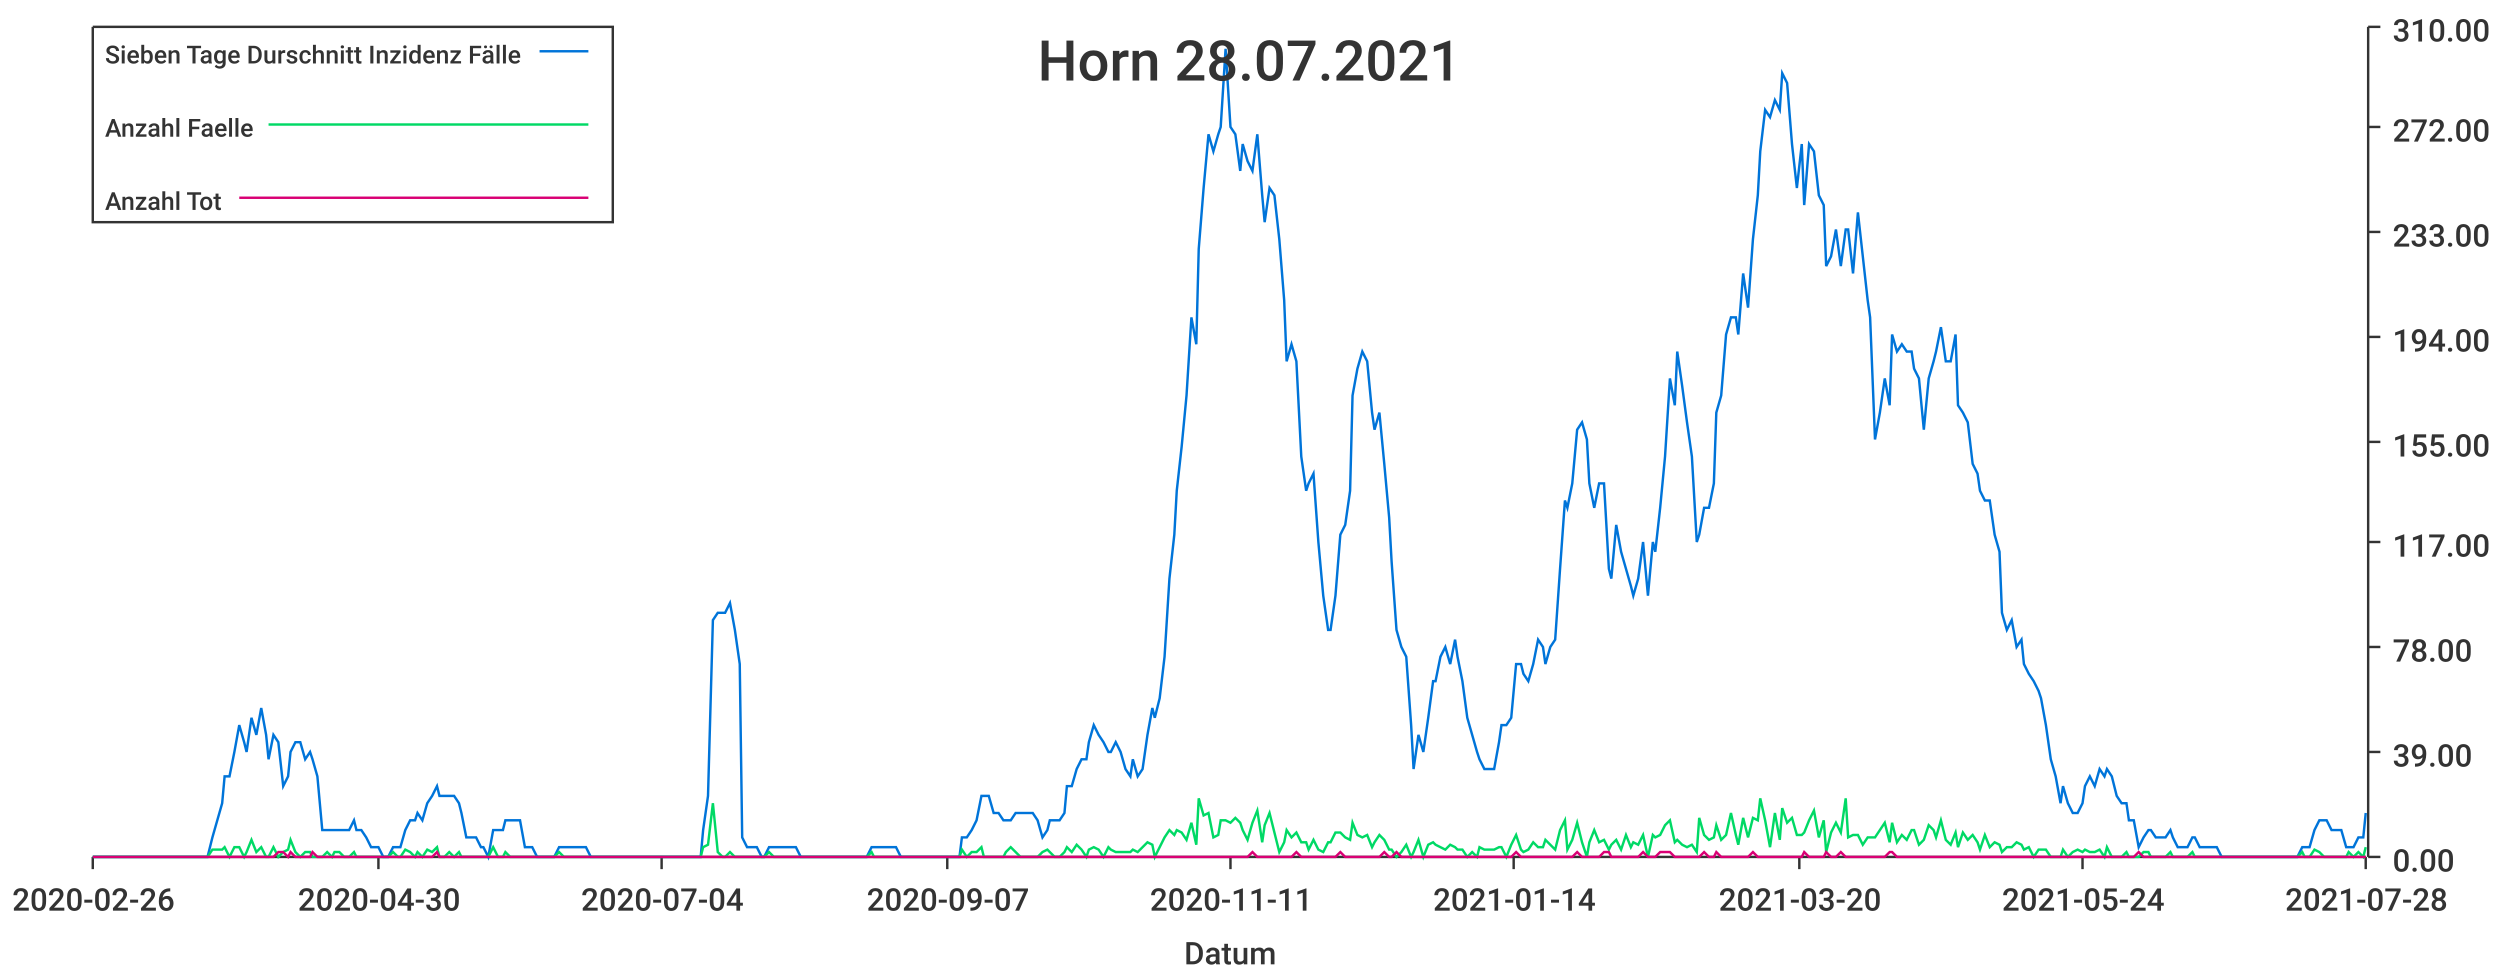
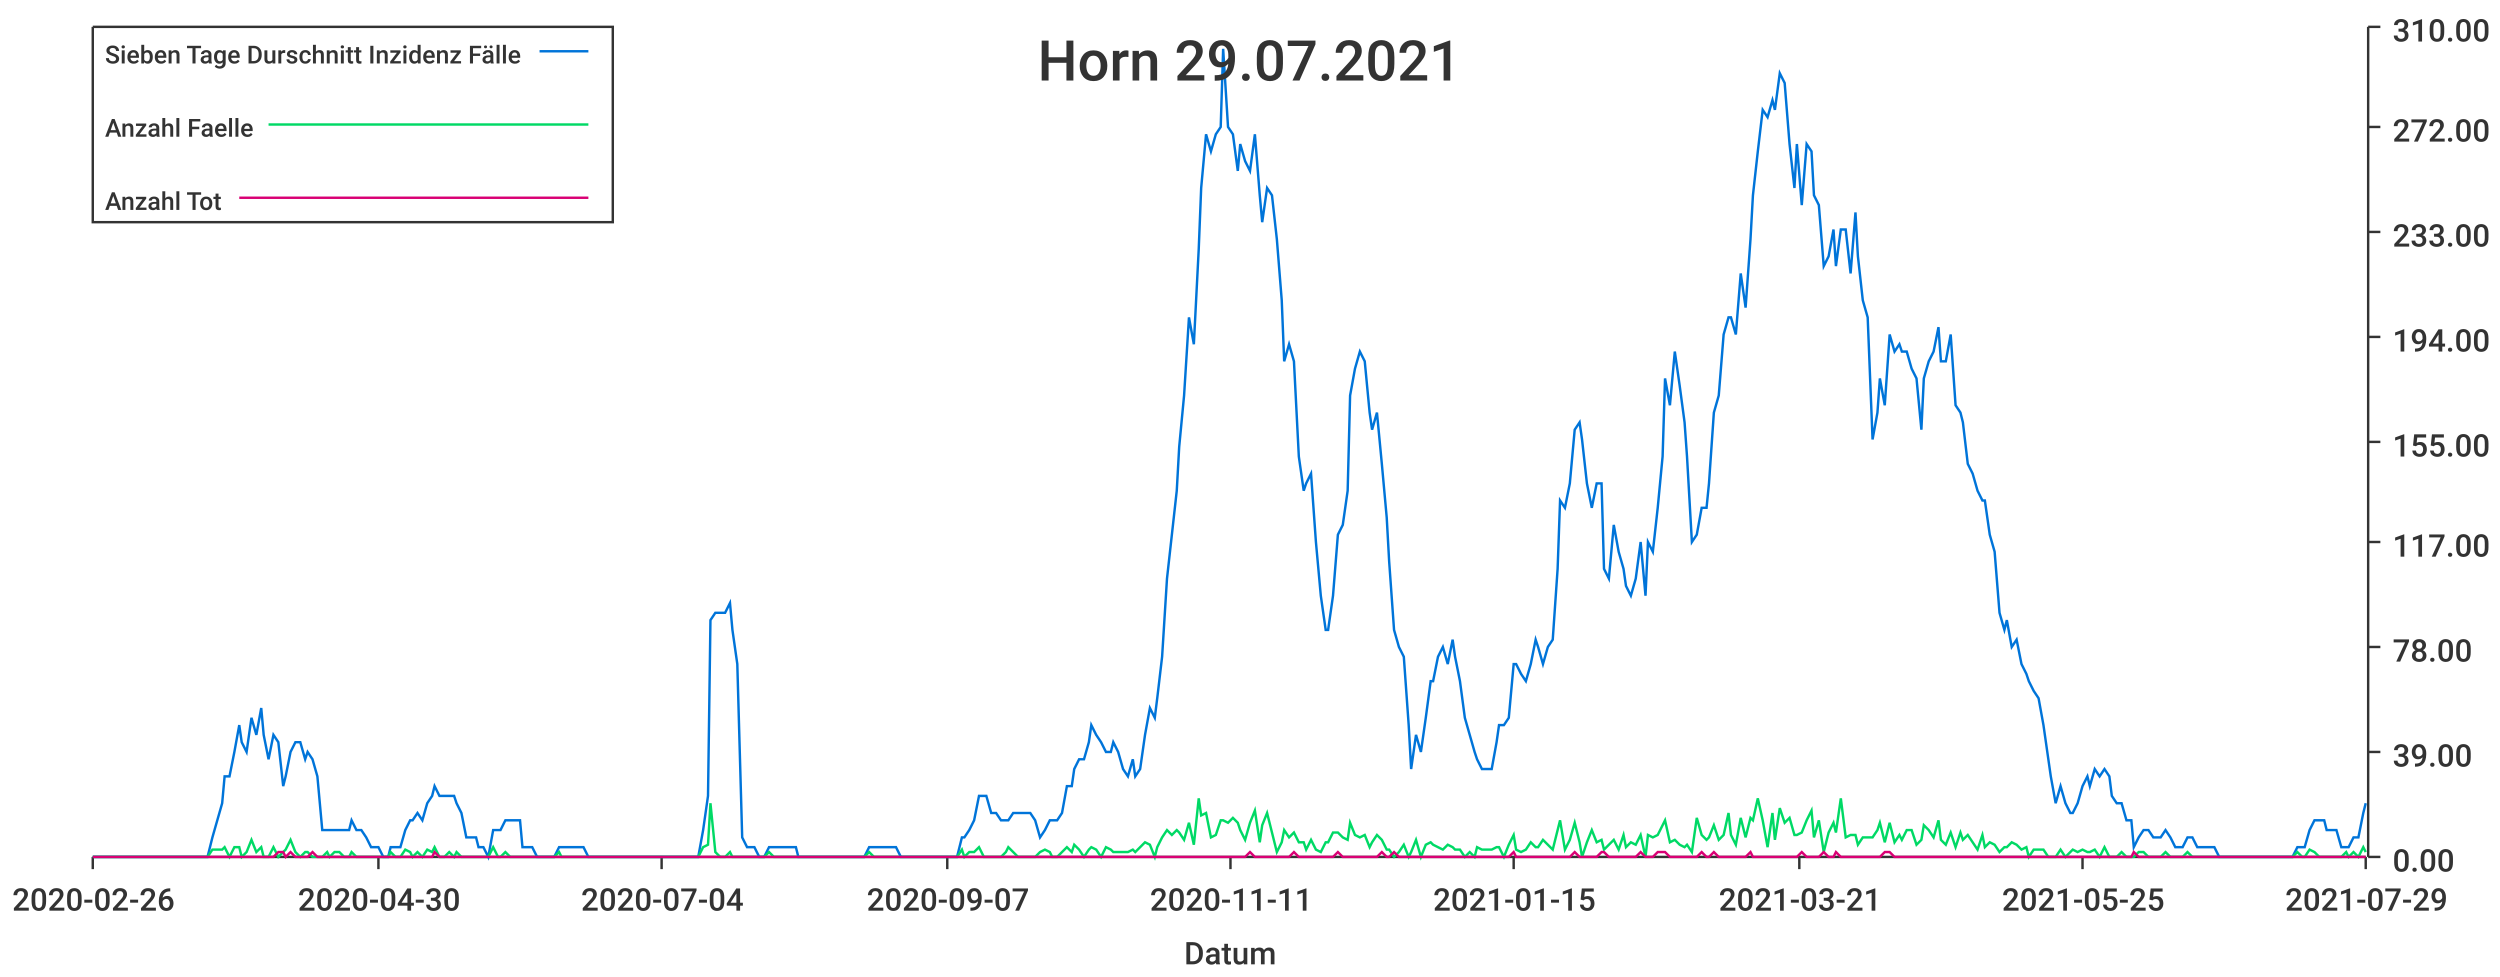
<svg xmlns="http://www.w3.org/2000/svg" width="1024" height="400">\n<path d="M 0 0 L 1024 0 L 1024 400 L 0 400 L 0 0" style="stroke-width:0;stroke:rgba(255,255,255,1.0);fill:rgba(255,255,255,1.0)" />
  <path d="M 38 11 L 969 11 L 969 351 L 38 351 L 38 11" style="stroke-width:0;stroke:rgba(255,255,255,1.0);fill:rgba(255,255,255,1.0)" />
  <path d="M 38 351 L 969 351" style="stroke-width:1;stroke:rgba(51,51,51,1.0);fill:none" />
  <path d="M 38 351 L 38 356" style="stroke-width:1;stroke:rgba(51,51,51,1.0);fill:none" />
  <text x="5" y="373" style="stroke-width:0;stroke:none;fill:rgba(51,51,51,1.0);font-size:12.8px;font-family:'Roboto Medium',sans-serif">2020-02-26</text>
  <path d="M 155 351 L 155 356" style="stroke-width:1;stroke:rgba(51,51,51,1.0);fill:none" />
  <text x="122" y="373" style="stroke-width:0;stroke:none;fill:rgba(51,51,51,1.0);font-size:12.8px;font-family:'Roboto Medium',sans-serif">2020-04-30</text>
  <path d="M 271 351 L 271 356" style="stroke-width:1;stroke:rgba(51,51,51,1.0);fill:none" />
  <text x="238" y="373" style="stroke-width:0;stroke:none;fill:rgba(51,51,51,1.0);font-size:12.8px;font-family:'Roboto Medium',sans-serif">2020-07-04</text>
  <path d="M 388 351 L 388 356" style="stroke-width:1;stroke:rgba(51,51,51,1.0);fill:none" />
  <text x="355" y="373" style="stroke-width:0;stroke:none;fill:rgba(51,51,51,1.0);font-size:12.8px;font-family:'Roboto Medium',sans-serif">2020-09-07</text>
  <path d="M 504 351 L 504 356" style="stroke-width:1;stroke:rgba(51,51,51,1.0);fill:none" />
  <text x="471" y="373" style="stroke-width:0;stroke:none;fill:rgba(51,51,51,1.0);font-size:12.8px;font-family:'Roboto Medium',sans-serif">2020-11-11</text>
  <path d="M 620 351 L 620 356" style="stroke-width:1;stroke:rgba(51,51,51,1.0);fill:none" />
-   <text x="587" y="373" style="stroke-width:0;stroke:none;fill:rgba(51,51,51,1.0);font-size:12.8px;font-family:'Roboto Medium',sans-serif">2021-01-14</text>
+   <text x="587" y="373" style="stroke-width:0;stroke:none;fill:rgba(51,51,51,1.0);font-size:12.8px;font-family:'Roboto Medium',sans-serif">2021-01-15</text>
  <path d="M 737 351 L 737 356" style="stroke-width:1;stroke:rgba(51,51,51,1.0);fill:none" />
-   <text x="704" y="373" style="stroke-width:0;stroke:none;fill:rgba(51,51,51,1.0);font-size:12.8px;font-family:'Roboto Medium',sans-serif">2021-03-20</text>
+   <text x="704" y="373" style="stroke-width:0;stroke:none;fill:rgba(51,51,51,1.0);font-size:12.8px;font-family:'Roboto Medium',sans-serif">2021-03-21</text>
  <path d="M 853 351 L 853 356" style="stroke-width:1;stroke:rgba(51,51,51,1.0);fill:none" />
-   <text x="820" y="373" style="stroke-width:0;stroke:none;fill:rgba(51,51,51,1.0);font-size:12.8px;font-family:'Roboto Medium',sans-serif">2021-05-24</text>
+   <text x="820" y="373" style="stroke-width:0;stroke:none;fill:rgba(51,51,51,1.0);font-size:12.8px;font-family:'Roboto Medium',sans-serif">2021-05-25</text>
  <path d="M 969 351 L 969 356" style="stroke-width:1;stroke:rgba(51,51,51,1.0);fill:none" />
-   <text x="936" y="373" style="stroke-width:0;stroke:none;fill:rgba(51,51,51,1.0);font-size:12.8px;font-family:'Roboto Medium',sans-serif">2021-07-28</text>
+   <text x="936" y="373" style="stroke-width:0;stroke:none;fill:rgba(51,51,51,1.0);font-size:12.8px;font-family:'Roboto Medium',sans-serif">2021-07-29</text>
  <text x="485" y="395" style="stroke-width:0;stroke:none;fill:rgba(51,51,51,1.0);font-size:12.8px;font-family:'Roboto Medium',sans-serif">Datum</text>
  <path d="M 970 351 L 970 11" style="stroke-width:1;stroke:rgba(51,51,51,1.0);fill:none" />
  <path d="M 970 351 L 975 351" style="stroke-width:1;stroke:rgba(51,51,51,1.0);fill:none" />
  <text x="980" y="357" style="stroke-width:0;stroke:none;fill:rgba(51,51,51,1.0);font-size:12.8px;font-family:'Roboto Medium',sans-serif">0.00</text>
  <path d="M 970 308 L 975 308" style="stroke-width:1;stroke:rgba(51,51,51,1.0);fill:none" />
  <text x="980" y="314" style="stroke-width:0;stroke:none;fill:rgba(51,51,51,1.0);font-size:12.8px;font-family:'Roboto Medium',sans-serif">39.00</text>
  <path d="M 970 265 L 975 265" style="stroke-width:1;stroke:rgba(51,51,51,1.0);fill:none" />
  <text x="980" y="271" style="stroke-width:0;stroke:none;fill:rgba(51,51,51,1.0);font-size:12.8px;font-family:'Roboto Medium',sans-serif">78.00</text>
  <path d="M 970 222 L 975 222" style="stroke-width:1;stroke:rgba(51,51,51,1.0);fill:none" />
  <text x="980" y="228" style="stroke-width:0;stroke:none;fill:rgba(51,51,51,1.0);font-size:12.8px;font-family:'Roboto Medium',sans-serif">117.00</text>
  <path d="M 970 181 L 975 181" style="stroke-width:1;stroke:rgba(51,51,51,1.0);fill:none" />
  <text x="980" y="187" style="stroke-width:0;stroke:none;fill:rgba(51,51,51,1.0);font-size:12.8px;font-family:'Roboto Medium',sans-serif">155.00</text>
  <path d="M 970 138 L 975 138" style="stroke-width:1;stroke:rgba(51,51,51,1.0);fill:none" />
  <text x="980" y="144" style="stroke-width:0;stroke:none;fill:rgba(51,51,51,1.0);font-size:12.8px;font-family:'Roboto Medium',sans-serif">194.00</text>
  <path d="M 970 95 L 975 95" style="stroke-width:1;stroke:rgba(51,51,51,1.0);fill:none" />
  <text x="980" y="101" style="stroke-width:0;stroke:none;fill:rgba(51,51,51,1.0);font-size:12.8px;font-family:'Roboto Medium',sans-serif">233.00</text>
  <path d="M 970 52 L 975 52" style="stroke-width:1;stroke:rgba(51,51,51,1.0);fill:none" />
  <text x="980" y="58" style="stroke-width:0;stroke:none;fill:rgba(51,51,51,1.0);font-size:12.8px;font-family:'Roboto Medium',sans-serif">272.00</text>
  <path d="M 970 11 L 975 11" style="stroke-width:1;stroke:rgba(51,51,51,1.0);fill:none" />
  <text x="980" y="17" style="stroke-width:0;stroke:none;fill:rgba(51,51,51,1.0);font-size:12.8px;font-family:'Roboto Medium',sans-serif">310.00</text>
-   <path d="M 38 351 L 40 351 L 42 351 L 44 351 L 46 351 L 47 351 L 49 351 L 51 351 L 53 351 L 55 351 L 56 351 L 58 351 L 60 351 L 62 351 L 64 351 L 65 351 L 67 351 L 69 351 L 71 351 L 73 351 L 74 351 L 76 351 L 78 351 L 80 351 L 82 351 L 83 351 L 85 351 L 87 343 L 89 336 L 91 329 L 92 318 L 94 318 L 96 308 L 98 297 L 100 304 L 101 308 L 103 294 L 105 301 L 107 290 L 109 301 L 110 311 L 112 301 L 114 304 L 116 322 L 118 318 L 119 308 L 121 304 L 123 304 L 125 311 L 127 308 L 128 311 L 130 318 L 132 340 L 134 340 L 136 340 L 137 340 L 139 340 L 141 340 L 143 340 L 145 336 L 146 340 L 148 340 L 150 343 L 152 347 L 154 347 L 155 347 L 157 351 L 159 351 L 161 347 L 163 347 L 164 347 L 166 340 L 168 336 L 170 336 L 171 333 L 173 336 L 175 329 L 177 326 L 179 322 L 180 326 L 182 326 L 184 326 L 186 326 L 188 329 L 189 333 L 191 343 L 193 343 L 195 343 L 197 347 L 198 347 L 200 351 L 202 340 L 204 340 L 206 340 L 207 336 L 209 336 L 211 336 L 213 336 L 215 347 L 216 347 L 218 347 L 220 351 L 222 351 L 224 351 L 225 351 L 227 351 L 229 347 L 231 347 L 233 347 L 234 347 L 236 347 L 238 347 L 240 347 L 242 351 L 243 351 L 245 351 L 247 351 L 249 351 L 251 351 L 252 351 L 254 351 L 256 351 L 258 351 L 260 351 L 261 351 L 263 351 L 265 351 L 267 351 L 269 351 L 270 351 L 272 351 L 274 351 L 276 351 L 278 351 L 279 351 L 281 351 L 283 351 L 285 351 L 287 351 L 288 340 L 290 326 L 292 254 L 294 251 L 296 251 L 297 251 L 299 247 L 301 258 L 303 272 L 304 343 L 306 347 L 308 347 L 310 347 L 312 351 L 313 351 L 315 347 L 317 347 L 319 347 L 321 347 L 322 347 L 324 347 L 326 347 L 328 351 L 330 351 L 331 351 L 333 351 L 335 351 L 337 351 L 339 351 L 340 351 L 342 351 L 344 351 L 346 351 L 348 351 L 349 351 L 351 351 L 353 351 L 355 351 L 357 347 L 358 347 L 360 347 L 362 347 L 364 347 L 366 347 L 367 347 L 369 351 L 371 351 L 373 351 L 375 351 L 376 351 L 378 351 L 380 351 L 382 351 L 384 351 L 385 351 L 387 351 L 389 351 L 391 351 L 393 351 L 394 343 L 396 343 L 398 340 L 400 336 L 402 326 L 403 326 L 405 326 L 407 333 L 409 333 L 411 336 L 412 336 L 414 336 L 416 333 L 418 333 L 420 333 L 421 333 L 423 333 L 425 336 L 427 343 L 429 340 L 430 336 L 432 336 L 434 336 L 436 333 L 437 322 L 439 322 L 441 315 L 443 311 L 445 311 L 446 304 L 448 297 L 450 301 L 452 304 L 454 308 L 455 308 L 457 304 L 459 308 L 461 315 L 463 318 L 464 311 L 466 318 L 468 315 L 470 301 L 472 290 L 473 294 L 475 286 L 477 269 L 479 237 L 481 219 L 482 201 L 484 183 L 486 162 L 488 130 L 490 141 L 491 102 L 493 77 L 495 55 L 497 62 L 499 55 L 500 52 L 502 20 L 504 52 L 506 55 L 508 70 L 509 59 L 511 66 L 513 70 L 515 55 L 517 80 L 518 91 L 520 77 L 522 80 L 524 98 L 526 123 L 527 148 L 529 141 L 531 148 L 533 187 L 535 201 L 536 198 L 538 194 L 540 222 L 542 244 L 544 258 L 545 258 L 547 244 L 549 219 L 551 215 L 553 201 L 554 162 L 556 151 L 558 144 L 560 148 L 562 169 L 563 176 L 565 169 L 567 190 L 569 212 L 570 230 L 572 258 L 574 265 L 576 269 L 578 297 L 579 315 L 581 301 L 583 308 L 585 294 L 587 279 L 588 279 L 590 269 L 592 265 L 594 272 L 596 262 L 597 269 L 599 279 L 601 294 L 603 301 L 605 308 L 606 311 L 608 315 L 610 315 L 612 315 L 614 304 L 615 297 L 617 297 L 619 294 L 621 272 L 623 272 L 624 276 L 626 279 L 628 272 L 630 262 L 632 265 L 633 272 L 635 265 L 637 262 L 639 233 L 641 205 L 642 208 L 644 198 L 646 176 L 648 173 L 650 180 L 651 198 L 653 208 L 655 198 L 657 198 L 659 233 L 660 237 L 662 215 L 664 226 L 666 233 L 668 240 L 669 244 L 671 237 L 673 222 L 675 244 L 677 222 L 678 226 L 680 208 L 682 187 L 684 155 L 686 166 L 687 144 L 689 158 L 691 173 L 693 187 L 695 222 L 696 219 L 698 208 L 700 208 L 702 198 L 703 169 L 705 162 L 707 137 L 709 130 L 711 130 L 712 137 L 714 112 L 716 126 L 718 98 L 720 80 L 721 62 L 723 45 L 725 48 L 727 41 L 729 45 L 730 30 L 732 34 L 734 59 L 736 77 L 738 59 L 739 84 L 741 59 L 743 62 L 745 80 L 747 84 L 748 109 L 750 105 L 752 94 L 754 109 L 756 94 L 757 94 L 759 112 L 761 87 L 763 105 L 765 123 L 766 130 L 768 180 L 770 169 L 772 155 L 774 166 L 775 137 L 777 144 L 779 141 L 781 144 L 783 144 L 784 151 L 786 155 L 788 176 L 790 155 L 792 148 L 793 144 L 795 134 L 797 148 L 799 148 L 801 137 L 802 166 L 804 169 L 806 173 L 808 190 L 810 194 L 811 201 L 813 205 L 815 205 L 817 219 L 819 226 L 820 251 L 822 258 L 824 254 L 826 265 L 828 262 L 829 272 L 831 276 L 833 279 L 835 283 L 836 286 L 838 297 L 840 311 L 842 318 L 844 329 L 845 322 L 847 329 L 849 333 L 851 333 L 853 329 L 854 322 L 856 318 L 858 322 L 860 315 L 862 318 L 863 315 L 865 318 L 867 326 L 869 329 L 871 329 L 872 336 L 874 336 L 876 347 L 878 343 L 880 340 L 881 340 L 883 343 L 885 343 L 887 343 L 889 340 L 890 343 L 892 347 L 894 347 L 896 347 L 898 343 L 899 343 L 901 347 L 903 347 L 905 347 L 907 347 L 908 347 L 910 351 L 912 351 L 914 351 L 916 351 L 917 351 L 919 351 L 921 351 L 923 351 L 925 351 L 926 351 L 928 351 L 930 351 L 932 351 L 934 351 L 935 351 L 937 351 L 939 351 L 941 351 L 943 347 L 944 347 L 946 347 L 948 340 L 950 336 L 952 336 L 953 336 L 955 340 L 957 340 L 959 340 L 961 347 L 962 347 L 964 347 L 966 343 L 968 343 L 969 333" style="stroke-width:1;stroke:rgba(0,116,217,1.0);fill:none" />
-   <path d="M 38 351 L 40 351 L 42 351 L 44 351 L 46 351 L 47 351 L 49 351 L 51 351 L 53 351 L 55 351 L 56 351 L 58 351 L 60 351 L 62 351 L 64 351 L 65 351 L 67 351 L 69 351 L 71 351 L 73 351 L 74 351 L 76 351 L 78 351 L 80 351 L 82 351 L 83 351 L 85 351 L 87 348 L 89 348 L 91 348 L 92 347 L 94 351 L 96 347 L 98 347 L 100 351 L 101 349 L 103 344 L 105 349 L 107 347 L 109 351 L 110 351 L 112 347 L 114 351 L 116 349 L 118 348 L 119 344 L 121 349 L 123 351 L 125 349 L 127 349 L 128 351 L 130 351 L 132 351 L 134 349 L 136 351 L 137 349 L 139 349 L 141 351 L 143 351 L 145 349 L 146 351 L 148 351 L 150 351 L 152 351 L 154 351 L 155 351 L 157 351 L 159 351 L 161 349 L 163 351 L 164 351 L 166 348 L 168 349 L 170 351 L 171 349 L 173 351 L 175 348 L 177 349 L 179 347 L 180 351 L 182 351 L 184 349 L 186 351 L 188 349 L 189 351 L 191 351 L 193 351 L 195 351 L 197 351 L 198 351 L 200 351 L 202 347 L 204 351 L 206 351 L 207 349 L 209 351 L 211 351 L 213 351 L 215 351 L 216 351 L 218 351 L 220 351 L 222 351 L 224 351 L 225 351 L 227 351 L 229 349 L 231 351 L 233 351 L 234 351 L 236 351 L 238 351 L 240 351 L 242 351 L 243 351 L 245 351 L 247 351 L 249 351 L 251 351 L 252 351 L 254 351 L 256 351 L 258 351 L 260 351 L 261 351 L 263 351 L 265 351 L 267 351 L 269 351 L 270 351 L 272 351 L 274 351 L 276 351 L 278 351 L 279 351 L 281 351 L 283 351 L 285 351 L 287 351 L 288 347 L 290 346 L 292 329 L 294 349 L 296 351 L 297 351 L 299 349 L 301 351 L 303 351 L 304 351 L 306 351 L 308 351 L 310 351 L 312 351 L 313 351 L 315 349 L 317 351 L 319 351 L 321 351 L 322 351 L 324 351 L 326 351 L 328 351 L 330 351 L 331 351 L 333 351 L 335 351 L 337 351 L 339 351 L 340 351 L 342 351 L 344 351 L 346 351 L 348 351 L 349 351 L 351 351 L 353 351 L 355 351 L 357 349 L 358 351 L 360 351 L 362 351 L 364 351 L 366 351 L 367 351 L 369 351 L 371 351 L 373 351 L 375 351 L 376 351 L 378 351 L 380 351 L 382 351 L 384 351 L 385 351 L 387 351 L 389 351 L 391 351 L 393 351 L 394 348 L 396 351 L 398 349 L 400 349 L 402 347 L 403 351 L 405 351 L 407 351 L 409 351 L 411 351 L 412 349 L 414 347 L 416 349 L 418 351 L 420 351 L 421 351 L 423 351 L 425 351 L 427 349 L 429 348 L 430 349 L 432 351 L 434 351 L 436 349 L 437 347 L 439 349 L 441 346 L 443 348 L 445 351 L 446 348 L 448 347 L 450 348 L 452 351 L 454 347 L 455 348 L 457 349 L 459 349 L 461 349 L 463 349 L 464 348 L 466 349 L 468 347 L 470 345 L 472 346 L 473 351 L 475 347 L 477 343 L 479 340 L 481 342 L 482 340 L 484 341 L 486 344 L 488 337 L 490 346 L 491 327 L 493 334 L 495 333 L 497 343 L 499 342 L 500 336 L 502 336 L 504 337 L 506 335 L 508 337 L 509 340 L 511 344 L 513 337 L 515 332 L 517 345 L 518 338 L 520 333 L 522 341 L 524 349 L 526 345 L 527 340 L 529 343 L 531 341 L 533 345 L 535 345 L 536 348 L 538 344 L 540 348 L 542 349 L 544 345 L 545 345 L 547 341 L 549 341 L 551 343 L 553 344 L 554 337 L 556 342 L 558 343 L 560 342 L 562 347 L 563 345 L 565 342 L 567 344 L 569 348 L 570 348 L 572 351 L 574 349 L 576 346 L 578 351 L 579 349 L 581 344 L 583 351 L 585 346 L 587 345 L 588 346 L 590 347 L 592 348 L 594 346 L 596 347 L 597 348 L 599 348 L 601 351 L 603 349 L 605 351 L 606 347 L 608 348 L 610 348 L 612 348 L 614 347 L 615 347 L 617 351 L 619 346 L 621 342 L 623 348 L 624 349 L 626 348 L 628 345 L 630 347 L 632 347 L 633 344 L 635 346 L 637 348 L 639 340 L 641 336 L 642 348 L 644 344 L 646 337 L 648 345 L 650 351 L 651 345 L 653 340 L 655 345 L 657 344 L 659 348 L 660 346 L 662 344 L 664 348 L 666 342 L 668 347 L 669 345 L 671 346 L 673 342 L 675 351 L 677 342 L 678 343 L 680 342 L 682 338 L 684 336 L 686 345 L 687 344 L 689 346 L 691 347 L 693 346 L 695 349 L 696 335 L 698 342 L 700 344 L 702 343 L 703 338 L 705 344 L 707 342 L 709 333 L 711 342 L 712 346 L 714 335 L 716 343 L 718 335 L 720 336 L 721 327 L 723 336 L 725 347 L 727 333 L 729 344 L 730 331 L 732 337 L 734 335 L 736 342 L 738 342 L 739 341 L 741 336 L 743 332 L 745 343 L 747 336 L 748 349 L 750 341 L 752 337 L 754 341 L 756 327 L 757 343 L 759 342 L 761 342 L 763 346 L 765 343 L 766 343 L 768 343 L 770 340 L 772 337 L 774 345 L 775 337 L 777 345 L 779 342 L 781 344 L 783 340 L 784 340 L 786 346 L 788 344 L 790 338 L 792 340 L 793 343 L 795 336 L 797 344 L 799 346 L 801 341 L 802 347 L 804 341 L 806 344 L 808 342 L 810 345 L 811 348 L 813 342 L 815 347 L 817 345 L 819 346 L 820 349 L 822 347 L 824 347 L 826 345 L 828 346 L 829 348 L 831 347 L 833 351 L 835 348 L 836 348 L 838 348 L 840 351 L 842 351 L 844 351 L 845 348 L 847 351 L 849 349 L 851 348 L 853 349 L 854 348 L 856 349 L 858 349 L 860 348 L 862 351 L 863 347 L 865 351 L 867 351 L 869 351 L 871 349 L 872 351 L 874 351 L 876 351 L 878 349 L 880 349 L 881 351 L 883 351 L 885 351 L 887 351 L 889 349 L 890 351 L 892 351 L 894 351 L 896 351 L 898 349 L 899 351 L 901 351 L 903 351 L 905 351 L 907 351 L 908 351 L 910 351 L 912 351 L 914 351 L 916 351 L 917 351 L 919 351 L 921 351 L 923 351 L 925 351 L 926 351 L 928 351 L 930 351 L 932 351 L 934 351 L 935 351 L 937 351 L 939 351 L 941 351 L 943 349 L 944 351 L 946 351 L 948 348 L 950 349 L 952 351 L 953 351 L 955 351 L 957 351 L 959 351 L 961 351 L 962 349 L 964 351 L 966 349 L 968 351 L 969 347" style="stroke-width:1;stroke:rgba(0,217,101,1.0);fill:none" />
-   <path d="M 38 351 L 40 351 L 42 351 L 44 351 L 46 351 L 47 351 L 49 351 L 51 351 L 53 351 L 55 351 L 56 351 L 58 351 L 60 351 L 62 351 L 64 351 L 65 351 L 67 351 L 69 351 L 71 351 L 73 351 L 74 351 L 76 351 L 78 351 L 80 351 L 82 351 L 83 351 L 85 351 L 87 351 L 89 351 L 91 351 L 92 351 L 94 351 L 96 351 L 98 351 L 100 351 L 101 351 L 103 351 L 105 351 L 107 351 L 109 351 L 110 351 L 112 351 L 114 349 L 116 349 L 118 351 L 119 349 L 121 351 L 123 351 L 125 351 L 127 351 L 128 349 L 130 351 L 132 351 L 134 351 L 136 351 L 137 351 L 139 351 L 141 351 L 143 351 L 145 351 L 146 351 L 148 351 L 150 351 L 152 351 L 154 351 L 155 351 L 157 351 L 159 351 L 161 351 L 163 351 L 164 351 L 166 351 L 168 351 L 170 351 L 171 351 L 173 351 L 175 351 L 177 351 L 179 349 L 180 351 L 182 351 L 184 351 L 186 351 L 188 351 L 189 351 L 191 351 L 193 351 L 195 351 L 197 351 L 198 351 L 200 351 L 202 351 L 204 351 L 206 351 L 207 351 L 209 351 L 211 351 L 213 351 L 215 351 L 216 351 L 218 351 L 220 351 L 222 351 L 224 351 L 225 351 L 227 351 L 229 351 L 231 351 L 233 351 L 234 351 L 236 351 L 238 351 L 240 351 L 242 351 L 243 351 L 245 351 L 247 351 L 249 351 L 251 351 L 252 351 L 254 351 L 256 351 L 258 351 L 260 351 L 261 351 L 263 351 L 265 351 L 267 351 L 269 351 L 270 351 L 272 351 L 274 351 L 276 351 L 278 351 L 279 351 L 281 351 L 283 351 L 285 351 L 287 351 L 288 351 L 290 351 L 292 351 L 294 351 L 296 351 L 297 351 L 299 351 L 301 351 L 303 351 L 304 351 L 306 351 L 308 351 L 310 351 L 312 351 L 313 351 L 315 351 L 317 351 L 319 351 L 321 351 L 322 351 L 324 351 L 326 351 L 328 351 L 330 351 L 331 351 L 333 351 L 335 351 L 337 351 L 339 351 L 340 351 L 342 351 L 344 351 L 346 351 L 348 351 L 349 351 L 351 351 L 353 351 L 355 351 L 357 351 L 358 351 L 360 351 L 362 351 L 364 351 L 366 351 L 367 351 L 369 351 L 371 351 L 373 351 L 375 351 L 376 351 L 378 351 L 380 351 L 382 351 L 384 351 L 385 351 L 387 351 L 389 351 L 391 351 L 393 351 L 394 351 L 396 351 L 398 351 L 400 351 L 402 351 L 403 351 L 405 351 L 407 351 L 409 351 L 411 351 L 412 351 L 414 351 L 416 351 L 418 351 L 420 351 L 421 351 L 423 351 L 425 351 L 427 351 L 429 351 L 430 351 L 432 351 L 434 351 L 436 351 L 437 351 L 439 351 L 441 351 L 443 351 L 445 351 L 446 351 L 448 351 L 450 351 L 452 351 L 454 351 L 455 351 L 457 351 L 459 351 L 461 351 L 463 351 L 464 351 L 466 351 L 468 351 L 470 351 L 472 351 L 473 351 L 475 351 L 477 351 L 479 351 L 481 351 L 482 351 L 484 351 L 486 351 L 488 351 L 490 351 L 491 351 L 493 351 L 495 351 L 497 351 L 499 351 L 500 351 L 502 351 L 504 351 L 506 351 L 508 351 L 509 351 L 511 351 L 513 349 L 515 351 L 517 351 L 518 351 L 520 351 L 522 351 L 524 351 L 526 351 L 527 351 L 529 351 L 531 349 L 533 351 L 535 351 L 536 351 L 538 351 L 540 351 L 542 351 L 544 351 L 545 351 L 547 351 L 549 349 L 551 351 L 553 351 L 554 351 L 556 351 L 558 351 L 560 351 L 562 351 L 563 351 L 565 351 L 567 349 L 569 351 L 570 351 L 572 349 L 574 351 L 576 351 L 578 351 L 579 351 L 581 351 L 583 351 L 585 351 L 587 351 L 588 351 L 590 351 L 592 351 L 594 351 L 596 351 L 597 351 L 599 351 L 601 351 L 603 351 L 605 351 L 606 351 L 608 351 L 610 351 L 612 351 L 614 351 L 615 351 L 617 351 L 619 351 L 621 349 L 623 351 L 624 351 L 626 351 L 628 351 L 630 351 L 632 351 L 633 351 L 635 351 L 637 351 L 639 351 L 641 351 L 642 351 L 644 351 L 646 349 L 648 351 L 650 351 L 651 351 L 653 351 L 655 351 L 657 349 L 659 349 L 660 351 L 662 351 L 664 351 L 666 351 L 668 351 L 669 351 L 671 351 L 673 349 L 675 351 L 677 351 L 678 351 L 680 349 L 682 349 L 684 349 L 686 351 L 687 351 L 689 351 L 691 351 L 693 351 L 695 351 L 696 351 L 698 349 L 700 351 L 702 351 L 703 349 L 705 351 L 707 351 L 709 351 L 711 351 L 712 351 L 714 351 L 716 351 L 718 349 L 720 351 L 721 351 L 723 351 L 725 351 L 727 351 L 729 351 L 730 351 L 732 351 L 734 351 L 736 351 L 738 351 L 739 349 L 741 351 L 743 351 L 745 351 L 747 351 L 748 349 L 750 351 L 752 351 L 754 349 L 756 351 L 757 351 L 759 351 L 761 351 L 763 351 L 765 351 L 766 351 L 768 351 L 770 351 L 772 351 L 774 349 L 775 349 L 777 351 L 779 351 L 781 351 L 783 351 L 784 351 L 786 351 L 788 351 L 790 351 L 792 351 L 793 351 L 795 351 L 797 351 L 799 351 L 801 351 L 802 351 L 804 351 L 806 351 L 808 351 L 810 351 L 811 351 L 813 351 L 815 351 L 817 351 L 819 351 L 820 351 L 822 351 L 824 351 L 826 351 L 828 351 L 829 351 L 831 351 L 833 351 L 835 351 L 836 351 L 838 351 L 840 351 L 842 351 L 844 351 L 845 351 L 847 351 L 849 351 L 851 351 L 853 351 L 854 351 L 856 351 L 858 351 L 860 351 L 862 351 L 863 351 L 865 351 L 867 351 L 869 351 L 871 351 L 872 351 L 874 351 L 876 349 L 878 351 L 880 351 L 881 351 L 883 351 L 885 351 L 887 351 L 889 351 L 890 351 L 892 351 L 894 351 L 896 351 L 898 351 L 899 351 L 901 351 L 903 351 L 905 351 L 907 351 L 908 351 L 910 351 L 912 351 L 914 351 L 916 351 L 917 351 L 919 351 L 921 351 L 923 351 L 925 351 L 926 351 L 928 351 L 930 351 L 932 351 L 934 351 L 935 351 L 937 351 L 939 351 L 941 351 L 943 351 L 944 351 L 946 351 L 948 351 L 950 351 L 952 351 L 953 351 L 955 351 L 957 351 L 959 351 L 961 351 L 962 351 L 964 351 L 966 351 L 968 351 L 969 351" style="stroke-width:1;stroke:rgba(217,0,116,1.0);fill:none" />
-   <text x="425" y="33" style="stroke-width:0;stroke:none;fill:rgba(51,51,51,1.0);font-size:23.0px;font-family:'Roboto Medium',sans-serif">Horn 28.07.2021</text>
+   <path d="M 38 351 L 40 351 L 42 351 L 44 351 L 46 351 L 47 351 L 49 351 L 51 351 L 53 351 L 55 351 L 56 351 L 58 351 L 60 351 L 62 351 L 64 351 L 65 351 L 67 351 L 69 351 L 71 351 L 73 351 L 74 351 L 76 351 L 78 351 L 80 351 L 82 351 L 83 351 L 85 351 L 87 343 L 89 336 L 91 329 L 92 318 L 94 318 L 96 308 L 98 297 L 99 304 L 101 308 L 103 294 L 105 301 L 107 290 L 108 301 L 110 311 L 112 301 L 114 304 L 116 322 L 117 318 L 119 308 L 121 304 L 123 304 L 125 311 L 126 308 L 128 311 L 130 318 L 132 340 L 134 340 L 135 340 L 137 340 L 139 340 L 141 340 L 143 340 L 144 336 L 146 340 L 148 340 L 150 343 L 152 347 L 153 347 L 155 347 L 157 351 L 159 351 L 160 347 L 162 347 L 164 347 L 166 340 L 168 336 L 169 336 L 171 333 L 173 336 L 175 329 L 177 326 L 178 322 L 180 326 L 182 326 L 184 326 L 186 326 L 187 329 L 189 333 L 191 343 L 193 343 L 195 343 L 196 347 L 198 347 L 200 351 L 202 340 L 204 340 L 205 340 L 207 336 L 209 336 L 211 336 L 213 336 L 214 347 L 216 347 L 218 347 L 220 351 L 221 351 L 223 351 L 225 351 L 227 351 L 229 347 L 230 347 L 232 347 L 234 347 L 236 347 L 238 347 L 239 347 L 241 351 L 243 351 L 245 351 L 247 351 L 248 351 L 250 351 L 252 351 L 254 351 L 256 351 L 257 351 L 259 351 L 261 351 L 263 351 L 265 351 L 266 351 L 268 351 L 270 351 L 272 351 L 273 351 L 275 351 L 277 351 L 279 351 L 281 351 L 282 351 L 284 351 L 286 351 L 288 340 L 290 326 L 291 254 L 293 251 L 295 251 L 297 251 L 299 247 L 300 258 L 302 272 L 304 343 L 306 347 L 308 347 L 309 347 L 311 351 L 313 351 L 315 347 L 317 347 L 318 347 L 320 347 L 322 347 L 324 347 L 326 347 L 327 351 L 329 351 L 331 351 L 333 351 L 334 351 L 336 351 L 338 351 L 340 351 L 342 351 L 343 351 L 345 351 L 347 351 L 349 351 L 351 351 L 352 351 L 354 351 L 356 347 L 358 347 L 360 347 L 361 347 L 363 347 L 365 347 L 367 347 L 369 351 L 370 351 L 372 351 L 374 351 L 376 351 L 378 351 L 379 351 L 381 351 L 383 351 L 385 351 L 387 351 L 388 351 L 390 351 L 392 351 L 394 343 L 395 343 L 397 340 L 399 336 L 401 326 L 403 326 L 404 326 L 406 333 L 408 333 L 410 336 L 412 336 L 413 336 L 415 333 L 417 333 L 419 333 L 421 333 L 422 333 L 424 336 L 426 343 L 428 340 L 430 336 L 431 336 L 433 336 L 435 333 L 437 322 L 439 322 L 440 315 L 442 311 L 444 311 L 446 304 L 447 297 L 449 301 L 451 304 L 453 308 L 455 308 L 456 304 L 458 308 L 460 315 L 462 318 L 464 311 L 465 318 L 467 315 L 469 301 L 471 290 L 473 294 L 474 286 L 476 269 L 478 237 L 480 219 L 482 201 L 483 183 L 485 162 L 487 130 L 489 141 L 491 102 L 492 77 L 494 55 L 496 62 L 498 55 L 500 52 L 501 20 L 503 52 L 505 55 L 507 70 L 508 59 L 510 66 L 512 70 L 514 55 L 516 80 L 517 91 L 519 77 L 521 80 L 523 98 L 525 123 L 526 148 L 528 141 L 530 148 L 532 187 L 534 201 L 535 198 L 537 194 L 539 222 L 541 244 L 543 258 L 544 258 L 546 244 L 548 219 L 550 215 L 552 201 L 553 162 L 555 151 L 557 144 L 559 148 L 561 169 L 562 176 L 564 169 L 566 190 L 568 212 L 569 230 L 571 258 L 573 265 L 575 269 L 577 297 L 578 315 L 580 301 L 582 308 L 584 294 L 586 279 L 587 279 L 589 269 L 591 265 L 593 272 L 595 262 L 596 269 L 598 279 L 600 294 L 602 301 L 604 308 L 605 311 L 607 315 L 609 315 L 611 315 L 613 304 L 614 297 L 616 297 L 618 294 L 620 272 L 621 272 L 623 276 L 625 279 L 627 272 L 629 262 L 630 265 L 632 272 L 634 265 L 636 262 L 638 233 L 639 205 L 641 208 L 643 198 L 645 176 L 647 173 L 648 180 L 650 198 L 652 208 L 654 198 L 656 198 L 657 233 L 659 237 L 661 215 L 663 226 L 665 233 L 666 240 L 668 244 L 670 237 L 672 222 L 674 244 L 675 222 L 677 226 L 679 208 L 681 187 L 682 155 L 684 166 L 686 144 L 688 158 L 690 173 L 691 187 L 693 222 L 695 219 L 697 208 L 699 208 L 700 198 L 702 169 L 704 162 L 706 137 L 708 130 L 709 130 L 711 137 L 713 112 L 715 126 L 717 98 L 718 80 L 720 62 L 722 45 L 724 48 L 726 41 L 727 45 L 729 30 L 731 34 L 733 59 L 735 77 L 736 59 L 738 84 L 740 59 L 742 62 L 743 80 L 745 84 L 747 109 L 749 105 L 751 94 L 752 109 L 754 94 L 756 94 L 758 112 L 760 87 L 761 105 L 763 123 L 765 130 L 767 180 L 769 169 L 770 155 L 772 166 L 774 137 L 776 144 L 778 141 L 779 144 L 781 144 L 783 151 L 785 155 L 787 176 L 788 155 L 790 148 L 792 144 L 794 134 L 795 148 L 797 148 L 799 137 L 801 166 L 803 169 L 804 173 L 806 190 L 808 194 L 810 201 L 812 205 L 813 205 L 815 219 L 817 226 L 819 251 L 821 258 L 822 254 L 824 265 L 826 262 L 828 272 L 830 276 L 831 279 L 833 283 L 835 286 L 837 297 L 839 311 L 840 318 L 842 329 L 844 322 L 846 329 L 848 333 L 849 333 L 851 329 L 853 322 L 855 318 L 856 322 L 858 315 L 860 318 L 862 315 L 864 318 L 865 326 L 867 329 L 869 329 L 871 336 L 873 336 L 874 347 L 876 343 L 878 340 L 880 340 L 882 343 L 883 343 L 885 343 L 887 340 L 889 343 L 891 347 L 892 347 L 894 347 L 896 343 L 898 343 L 900 347 L 901 347 L 903 347 L 905 347 L 907 347 L 909 351 L 910 351 L 912 351 L 914 351 L 916 351 L 917 351 L 919 351 L 921 351 L 923 351 L 925 351 L 926 351 L 928 351 L 930 351 L 932 351 L 934 351 L 935 351 L 937 351 L 939 351 L 941 347 L 943 347 L 944 347 L 946 340 L 948 336 L 950 336 L 952 336 L 953 340 L 955 340 L 957 340 L 959 347 L 961 347 L 962 347 L 964 343 L 966 343 L 968 333 L 969 329" style="stroke-width:1;stroke:rgba(0,116,217,1.0);fill:none" />
+   <path d="M 38 351 L 40 351 L 42 351 L 44 351 L 46 351 L 47 351 L 49 351 L 51 351 L 53 351 L 55 351 L 56 351 L 58 351 L 60 351 L 62 351 L 64 351 L 65 351 L 67 351 L 69 351 L 71 351 L 73 351 L 74 351 L 76 351 L 78 351 L 80 351 L 82 351 L 83 351 L 85 351 L 87 348 L 89 348 L 91 348 L 92 347 L 94 351 L 96 347 L 98 347 L 99 351 L 101 349 L 103 344 L 105 349 L 107 347 L 108 351 L 110 351 L 112 347 L 114 351 L 116 349 L 117 348 L 119 344 L 121 349 L 123 351 L 125 349 L 126 349 L 128 351 L 130 351 L 132 351 L 134 349 L 135 351 L 137 349 L 139 349 L 141 351 L 143 351 L 144 349 L 146 351 L 148 351 L 150 351 L 152 351 L 153 351 L 155 351 L 157 351 L 159 351 L 160 349 L 162 351 L 164 351 L 166 348 L 168 349 L 169 351 L 171 349 L 173 351 L 175 348 L 177 349 L 178 347 L 180 351 L 182 351 L 184 349 L 186 351 L 187 349 L 189 351 L 191 351 L 193 351 L 195 351 L 196 351 L 198 351 L 200 351 L 202 347 L 204 351 L 205 351 L 207 349 L 209 351 L 211 351 L 213 351 L 214 351 L 216 351 L 218 351 L 220 351 L 221 351 L 223 351 L 225 351 L 227 351 L 229 349 L 230 351 L 232 351 L 234 351 L 236 351 L 238 351 L 239 351 L 241 351 L 243 351 L 245 351 L 247 351 L 248 351 L 250 351 L 252 351 L 254 351 L 256 351 L 257 351 L 259 351 L 261 351 L 263 351 L 265 351 L 266 351 L 268 351 L 270 351 L 272 351 L 273 351 L 275 351 L 277 351 L 279 351 L 281 351 L 282 351 L 284 351 L 286 351 L 288 347 L 290 346 L 291 329 L 293 349 L 295 351 L 297 351 L 299 349 L 300 351 L 302 351 L 304 351 L 306 351 L 308 351 L 309 351 L 311 351 L 313 351 L 315 349 L 317 351 L 318 351 L 320 351 L 322 351 L 324 351 L 326 351 L 327 351 L 329 351 L 331 351 L 333 351 L 334 351 L 336 351 L 338 351 L 340 351 L 342 351 L 343 351 L 345 351 L 347 351 L 349 351 L 351 351 L 352 351 L 354 351 L 356 349 L 358 351 L 360 351 L 361 351 L 363 351 L 365 351 L 367 351 L 369 351 L 370 351 L 372 351 L 374 351 L 376 351 L 378 351 L 379 351 L 381 351 L 383 351 L 385 351 L 387 351 L 388 351 L 390 351 L 392 351 L 394 348 L 395 351 L 397 349 L 399 349 L 401 347 L 403 351 L 404 351 L 406 351 L 408 351 L 410 351 L 412 349 L 413 347 L 415 349 L 417 351 L 419 351 L 421 351 L 422 351 L 424 351 L 426 349 L 428 348 L 430 349 L 431 351 L 433 351 L 435 349 L 437 347 L 439 349 L 440 346 L 442 348 L 444 351 L 446 348 L 447 347 L 449 348 L 451 351 L 453 347 L 455 348 L 456 349 L 458 349 L 460 349 L 462 349 L 464 348 L 465 349 L 467 347 L 469 345 L 471 346 L 473 351 L 474 347 L 476 343 L 478 340 L 480 342 L 482 340 L 483 341 L 485 344 L 487 337 L 489 346 L 491 327 L 492 334 L 494 333 L 496 343 L 498 342 L 500 336 L 501 336 L 503 337 L 505 335 L 507 337 L 508 340 L 510 344 L 512 337 L 514 332 L 516 345 L 517 338 L 519 333 L 521 341 L 523 349 L 525 345 L 526 340 L 528 343 L 530 341 L 532 345 L 534 345 L 535 348 L 537 344 L 539 348 L 541 349 L 543 345 L 544 345 L 546 341 L 548 341 L 550 343 L 552 344 L 553 337 L 555 342 L 557 343 L 559 342 L 561 347 L 562 345 L 564 342 L 566 344 L 568 348 L 569 348 L 571 351 L 573 349 L 575 346 L 577 351 L 578 349 L 580 344 L 582 351 L 584 346 L 586 345 L 587 346 L 589 347 L 591 348 L 593 346 L 595 347 L 596 348 L 598 348 L 600 351 L 602 349 L 604 351 L 605 347 L 607 348 L 609 348 L 611 348 L 613 347 L 614 347 L 616 351 L 618 346 L 620 342 L 621 348 L 623 349 L 625 348 L 627 345 L 629 347 L 630 347 L 632 344 L 634 346 L 636 348 L 638 340 L 639 336 L 641 348 L 643 344 L 645 337 L 647 345 L 648 351 L 650 345 L 652 340 L 654 345 L 656 344 L 657 348 L 659 346 L 661 344 L 663 348 L 665 342 L 666 347 L 668 345 L 670 346 L 672 342 L 674 351 L 675 342 L 677 343 L 679 342 L 681 338 L 682 336 L 684 345 L 686 344 L 688 346 L 690 347 L 691 346 L 693 349 L 695 335 L 697 342 L 699 344 L 700 343 L 702 338 L 704 344 L 706 342 L 708 333 L 709 342 L 711 346 L 713 335 L 715 343 L 717 335 L 718 336 L 720 327 L 722 336 L 724 347 L 726 333 L 727 344 L 729 331 L 731 337 L 733 335 L 735 342 L 736 342 L 738 341 L 740 336 L 742 332 L 743 343 L 745 336 L 747 349 L 749 341 L 751 337 L 752 341 L 754 327 L 756 343 L 758 342 L 760 342 L 761 346 L 763 343 L 765 343 L 767 343 L 769 340 L 770 337 L 772 345 L 774 337 L 776 345 L 778 342 L 779 344 L 781 340 L 783 340 L 785 346 L 787 344 L 788 338 L 790 340 L 792 343 L 794 336 L 795 344 L 797 346 L 799 341 L 801 347 L 803 341 L 804 344 L 806 342 L 808 345 L 810 348 L 812 342 L 813 347 L 815 345 L 817 346 L 819 349 L 821 347 L 822 347 L 824 345 L 826 346 L 828 348 L 830 347 L 831 351 L 833 348 L 835 348 L 837 348 L 839 351 L 840 351 L 842 351 L 844 348 L 846 351 L 848 349 L 849 348 L 851 349 L 853 348 L 855 349 L 856 349 L 858 348 L 860 351 L 862 347 L 864 351 L 865 351 L 867 351 L 869 349 L 871 351 L 873 351 L 874 351 L 876 349 L 878 349 L 880 351 L 882 351 L 883 351 L 885 351 L 887 349 L 889 351 L 891 351 L 892 351 L 894 351 L 896 349 L 898 351 L 900 351 L 901 351 L 903 351 L 905 351 L 907 351 L 909 351 L 910 351 L 912 351 L 914 351 L 916 351 L 917 351 L 919 351 L 921 351 L 923 351 L 925 351 L 926 351 L 928 351 L 930 351 L 932 351 L 934 351 L 935 351 L 937 351 L 939 351 L 941 349 L 943 351 L 944 351 L 946 348 L 948 349 L 950 351 L 952 351 L 953 351 L 955 351 L 957 351 L 959 351 L 961 349 L 962 351 L 964 349 L 966 351 L 968 347 L 969 349" style="stroke-width:1;stroke:rgba(0,217,101,1.0);fill:none" />
+   <path d="M 38 351 L 40 351 L 42 351 L 44 351 L 46 351 L 47 351 L 49 351 L 51 351 L 53 351 L 55 351 L 56 351 L 58 351 L 60 351 L 62 351 L 64 351 L 65 351 L 67 351 L 69 351 L 71 351 L 73 351 L 74 351 L 76 351 L 78 351 L 80 351 L 82 351 L 83 351 L 85 351 L 87 351 L 89 351 L 91 351 L 92 351 L 94 351 L 96 351 L 98 351 L 99 351 L 101 351 L 103 351 L 105 351 L 107 351 L 108 351 L 110 351 L 112 351 L 114 349 L 116 349 L 117 351 L 119 349 L 121 351 L 123 351 L 125 351 L 126 351 L 128 349 L 130 351 L 132 351 L 134 351 L 135 351 L 137 351 L 139 351 L 141 351 L 143 351 L 144 351 L 146 351 L 148 351 L 150 351 L 152 351 L 153 351 L 155 351 L 157 351 L 159 351 L 160 351 L 162 351 L 164 351 L 166 351 L 168 351 L 169 351 L 171 351 L 173 351 L 175 351 L 177 351 L 178 349 L 180 351 L 182 351 L 184 351 L 186 351 L 187 351 L 189 351 L 191 351 L 193 351 L 195 351 L 196 351 L 198 351 L 200 351 L 202 351 L 204 351 L 205 351 L 207 351 L 209 351 L 211 351 L 213 351 L 214 351 L 216 351 L 218 351 L 220 351 L 221 351 L 223 351 L 225 351 L 227 351 L 229 351 L 230 351 L 232 351 L 234 351 L 236 351 L 238 351 L 239 351 L 241 351 L 243 351 L 245 351 L 247 351 L 248 351 L 250 351 L 252 351 L 254 351 L 256 351 L 257 351 L 259 351 L 261 351 L 263 351 L 265 351 L 266 351 L 268 351 L 270 351 L 272 351 L 273 351 L 275 351 L 277 351 L 279 351 L 281 351 L 282 351 L 284 351 L 286 351 L 288 351 L 290 351 L 291 351 L 293 351 L 295 351 L 297 351 L 299 351 L 300 351 L 302 351 L 304 351 L 306 351 L 308 351 L 309 351 L 311 351 L 313 351 L 315 351 L 317 351 L 318 351 L 320 351 L 322 351 L 324 351 L 326 351 L 327 351 L 329 351 L 331 351 L 333 351 L 334 351 L 336 351 L 338 351 L 340 351 L 342 351 L 343 351 L 345 351 L 347 351 L 349 351 L 351 351 L 352 351 L 354 351 L 356 351 L 358 351 L 360 351 L 361 351 L 363 351 L 365 351 L 367 351 L 369 351 L 370 351 L 372 351 L 374 351 L 376 351 L 378 351 L 379 351 L 381 351 L 383 351 L 385 351 L 387 351 L 388 351 L 390 351 L 392 351 L 394 351 L 395 351 L 397 351 L 399 351 L 401 351 L 403 351 L 404 351 L 406 351 L 408 351 L 410 351 L 412 351 L 413 351 L 415 351 L 417 351 L 419 351 L 421 351 L 422 351 L 424 351 L 426 351 L 428 351 L 430 351 L 431 351 L 433 351 L 435 351 L 437 351 L 439 351 L 440 351 L 442 351 L 444 351 L 446 351 L 447 351 L 449 351 L 451 351 L 453 351 L 455 351 L 456 351 L 458 351 L 460 351 L 462 351 L 464 351 L 465 351 L 467 351 L 469 351 L 471 351 L 473 351 L 474 351 L 476 351 L 478 351 L 480 351 L 482 351 L 483 351 L 485 351 L 487 351 L 489 351 L 491 351 L 492 351 L 494 351 L 496 351 L 498 351 L 500 351 L 501 351 L 503 351 L 505 351 L 507 351 L 508 351 L 510 351 L 512 349 L 514 351 L 516 351 L 517 351 L 519 351 L 521 351 L 523 351 L 525 351 L 526 351 L 528 351 L 530 349 L 532 351 L 534 351 L 535 351 L 537 351 L 539 351 L 541 351 L 543 351 L 544 351 L 546 351 L 548 349 L 550 351 L 552 351 L 553 351 L 555 351 L 557 351 L 559 351 L 561 351 L 562 351 L 564 351 L 566 349 L 568 351 L 569 351 L 571 349 L 573 351 L 575 351 L 577 351 L 578 351 L 580 351 L 582 351 L 584 351 L 586 351 L 587 351 L 589 351 L 591 351 L 593 351 L 595 351 L 596 351 L 598 351 L 600 351 L 602 351 L 604 351 L 605 351 L 607 351 L 609 351 L 611 351 L 613 351 L 614 351 L 616 351 L 618 351 L 620 349 L 621 351 L 623 351 L 625 351 L 627 351 L 629 351 L 630 351 L 632 351 L 634 351 L 636 351 L 638 351 L 639 351 L 641 351 L 643 351 L 645 349 L 647 351 L 648 351 L 650 351 L 652 351 L 654 351 L 656 349 L 657 349 L 659 351 L 661 351 L 663 351 L 665 351 L 666 351 L 668 351 L 670 351 L 672 349 L 674 351 L 675 351 L 677 351 L 679 349 L 681 349 L 682 349 L 684 351 L 686 351 L 688 351 L 690 351 L 691 351 L 693 351 L 695 351 L 697 349 L 699 351 L 700 351 L 702 349 L 704 351 L 706 351 L 708 351 L 709 351 L 711 351 L 713 351 L 715 351 L 717 349 L 718 351 L 720 351 L 722 351 L 724 351 L 726 351 L 727 351 L 729 351 L 731 351 L 733 351 L 735 351 L 736 351 L 738 349 L 740 351 L 742 351 L 743 351 L 745 351 L 747 349 L 749 351 L 751 351 L 752 349 L 754 351 L 756 351 L 758 351 L 760 351 L 761 351 L 763 351 L 765 351 L 767 351 L 769 351 L 770 351 L 772 349 L 774 349 L 776 351 L 778 351 L 779 351 L 781 351 L 783 351 L 785 351 L 787 351 L 788 351 L 790 351 L 792 351 L 794 351 L 795 351 L 797 351 L 799 351 L 801 351 L 803 351 L 804 351 L 806 351 L 808 351 L 810 351 L 812 351 L 813 351 L 815 351 L 817 351 L 819 351 L 821 351 L 822 351 L 824 351 L 826 351 L 828 351 L 830 351 L 831 351 L 833 351 L 835 351 L 837 351 L 839 351 L 840 351 L 842 351 L 844 351 L 846 351 L 848 351 L 849 351 L 851 351 L 853 351 L 855 351 L 856 351 L 858 351 L 860 351 L 862 351 L 864 351 L 865 351 L 867 351 L 869 351 L 871 351 L 873 351 L 874 349 L 876 351 L 878 351 L 880 351 L 882 351 L 883 351 L 885 351 L 887 351 L 889 351 L 891 351 L 892 351 L 894 351 L 896 351 L 898 351 L 900 351 L 901 351 L 903 351 L 905 351 L 907 351 L 909 351 L 910 351 L 912 351 L 914 351 L 916 351 L 917 351 L 919 351 L 921 351 L 923 351 L 925 351 L 926 351 L 928 351 L 930 351 L 932 351 L 934 351 L 935 351 L 937 351 L 939 351 L 941 351 L 943 351 L 944 351 L 946 351 L 948 351 L 950 351 L 952 351 L 953 351 L 955 351 L 957 351 L 959 351 L 961 351 L 962 351 L 964 351 L 966 351 L 968 351 L 969 351" style="stroke-width:1;stroke:rgba(217,0,116,1.0);fill:none" />
+   <text x="425" y="33" style="stroke-width:0;stroke:none;fill:rgba(51,51,51,1.0);font-size:23.0px;font-family:'Roboto Medium',sans-serif">Horn 29.07.2021</text>
  <path d="M 38 11 L 251 11 L 251 91 L 38 91 L 38 11" style="stroke-width:1;stroke:rgba(51,51,51,1.0);fill:rgba(255,255,255,1.0)" />
  <text x="43" y="26" style="stroke-width:0;stroke:none;fill:rgba(51,51,51,1.0);font-size:10.2px;font-family:'Roboto Medium',sans-serif">Sieben Tage Durschnitt Inzidenz Fälle</text>
  <path d="M 221 21 L 241 21" style="stroke-width:1;stroke:rgba(0,116,217,1.0);fill:none" />
  <text x="43" y="56" style="stroke-width:0;stroke:none;fill:rgba(51,51,51,1.0);font-size:10.2px;font-family:'Roboto Medium',sans-serif">Anzahl Faelle</text>
  <path d="M 110 51 L 241 51" style="stroke-width:1;stroke:rgba(0,217,101,1.0);fill:none" />
  <text x="43" y="86" style="stroke-width:0;stroke:none;fill:rgba(51,51,51,1.0);font-size:10.2px;font-family:'Roboto Medium',sans-serif">Anzahl Tot</text>
  <path d="M 98 81 L 241 81" style="stroke-width:1;stroke:rgba(217,0,116,1.0);fill:none" />
</svg>
